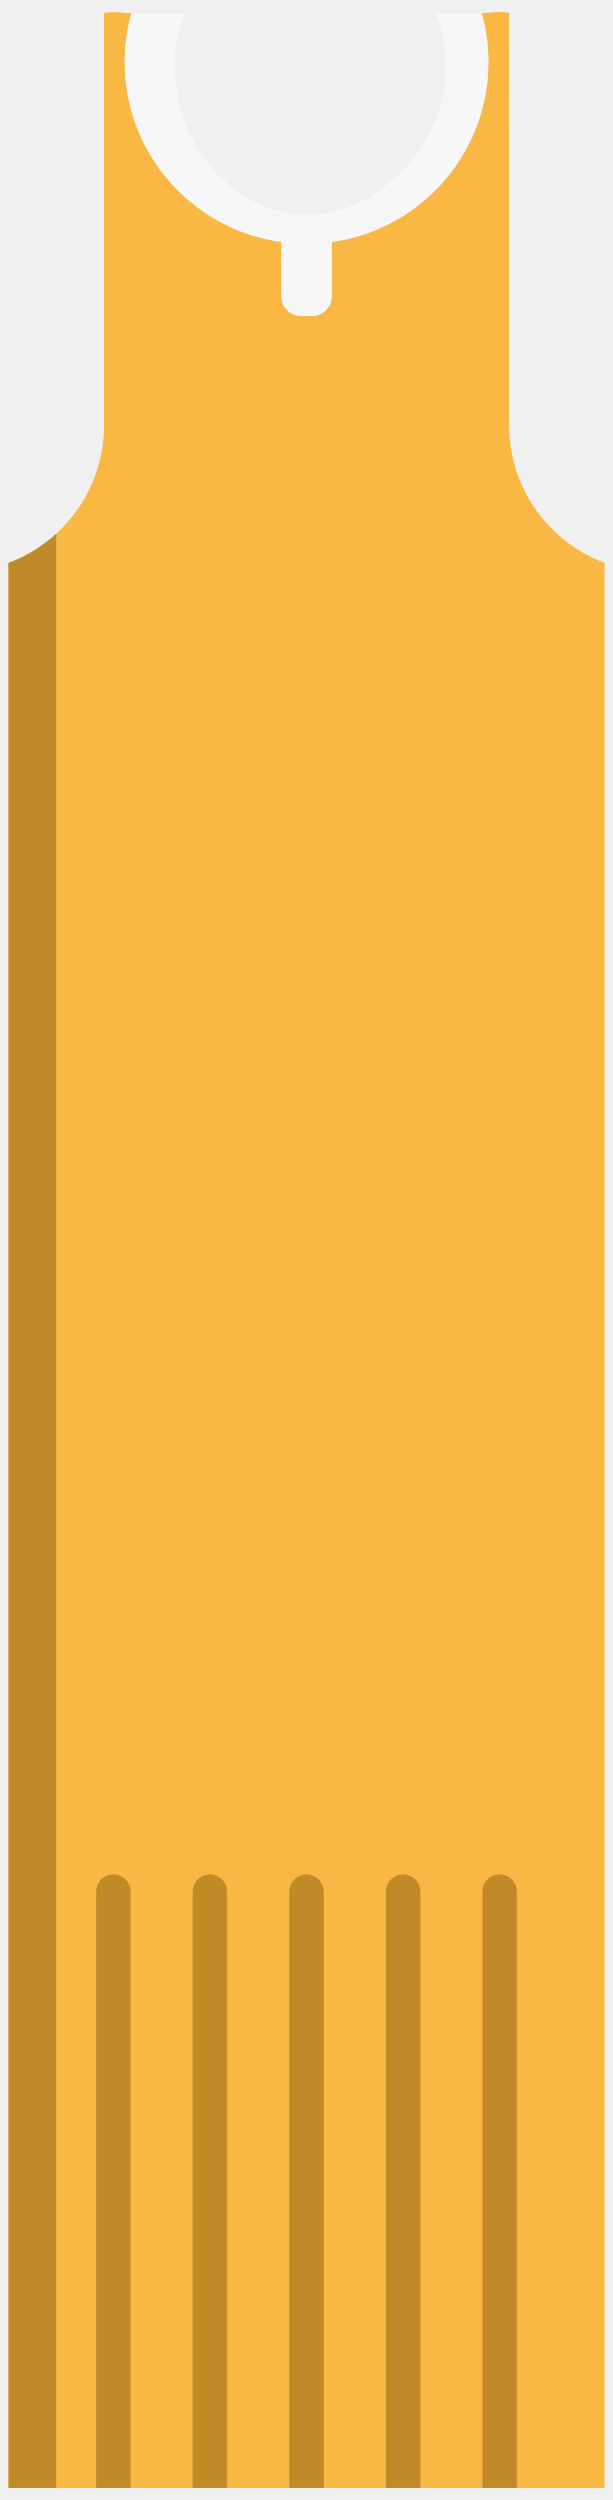
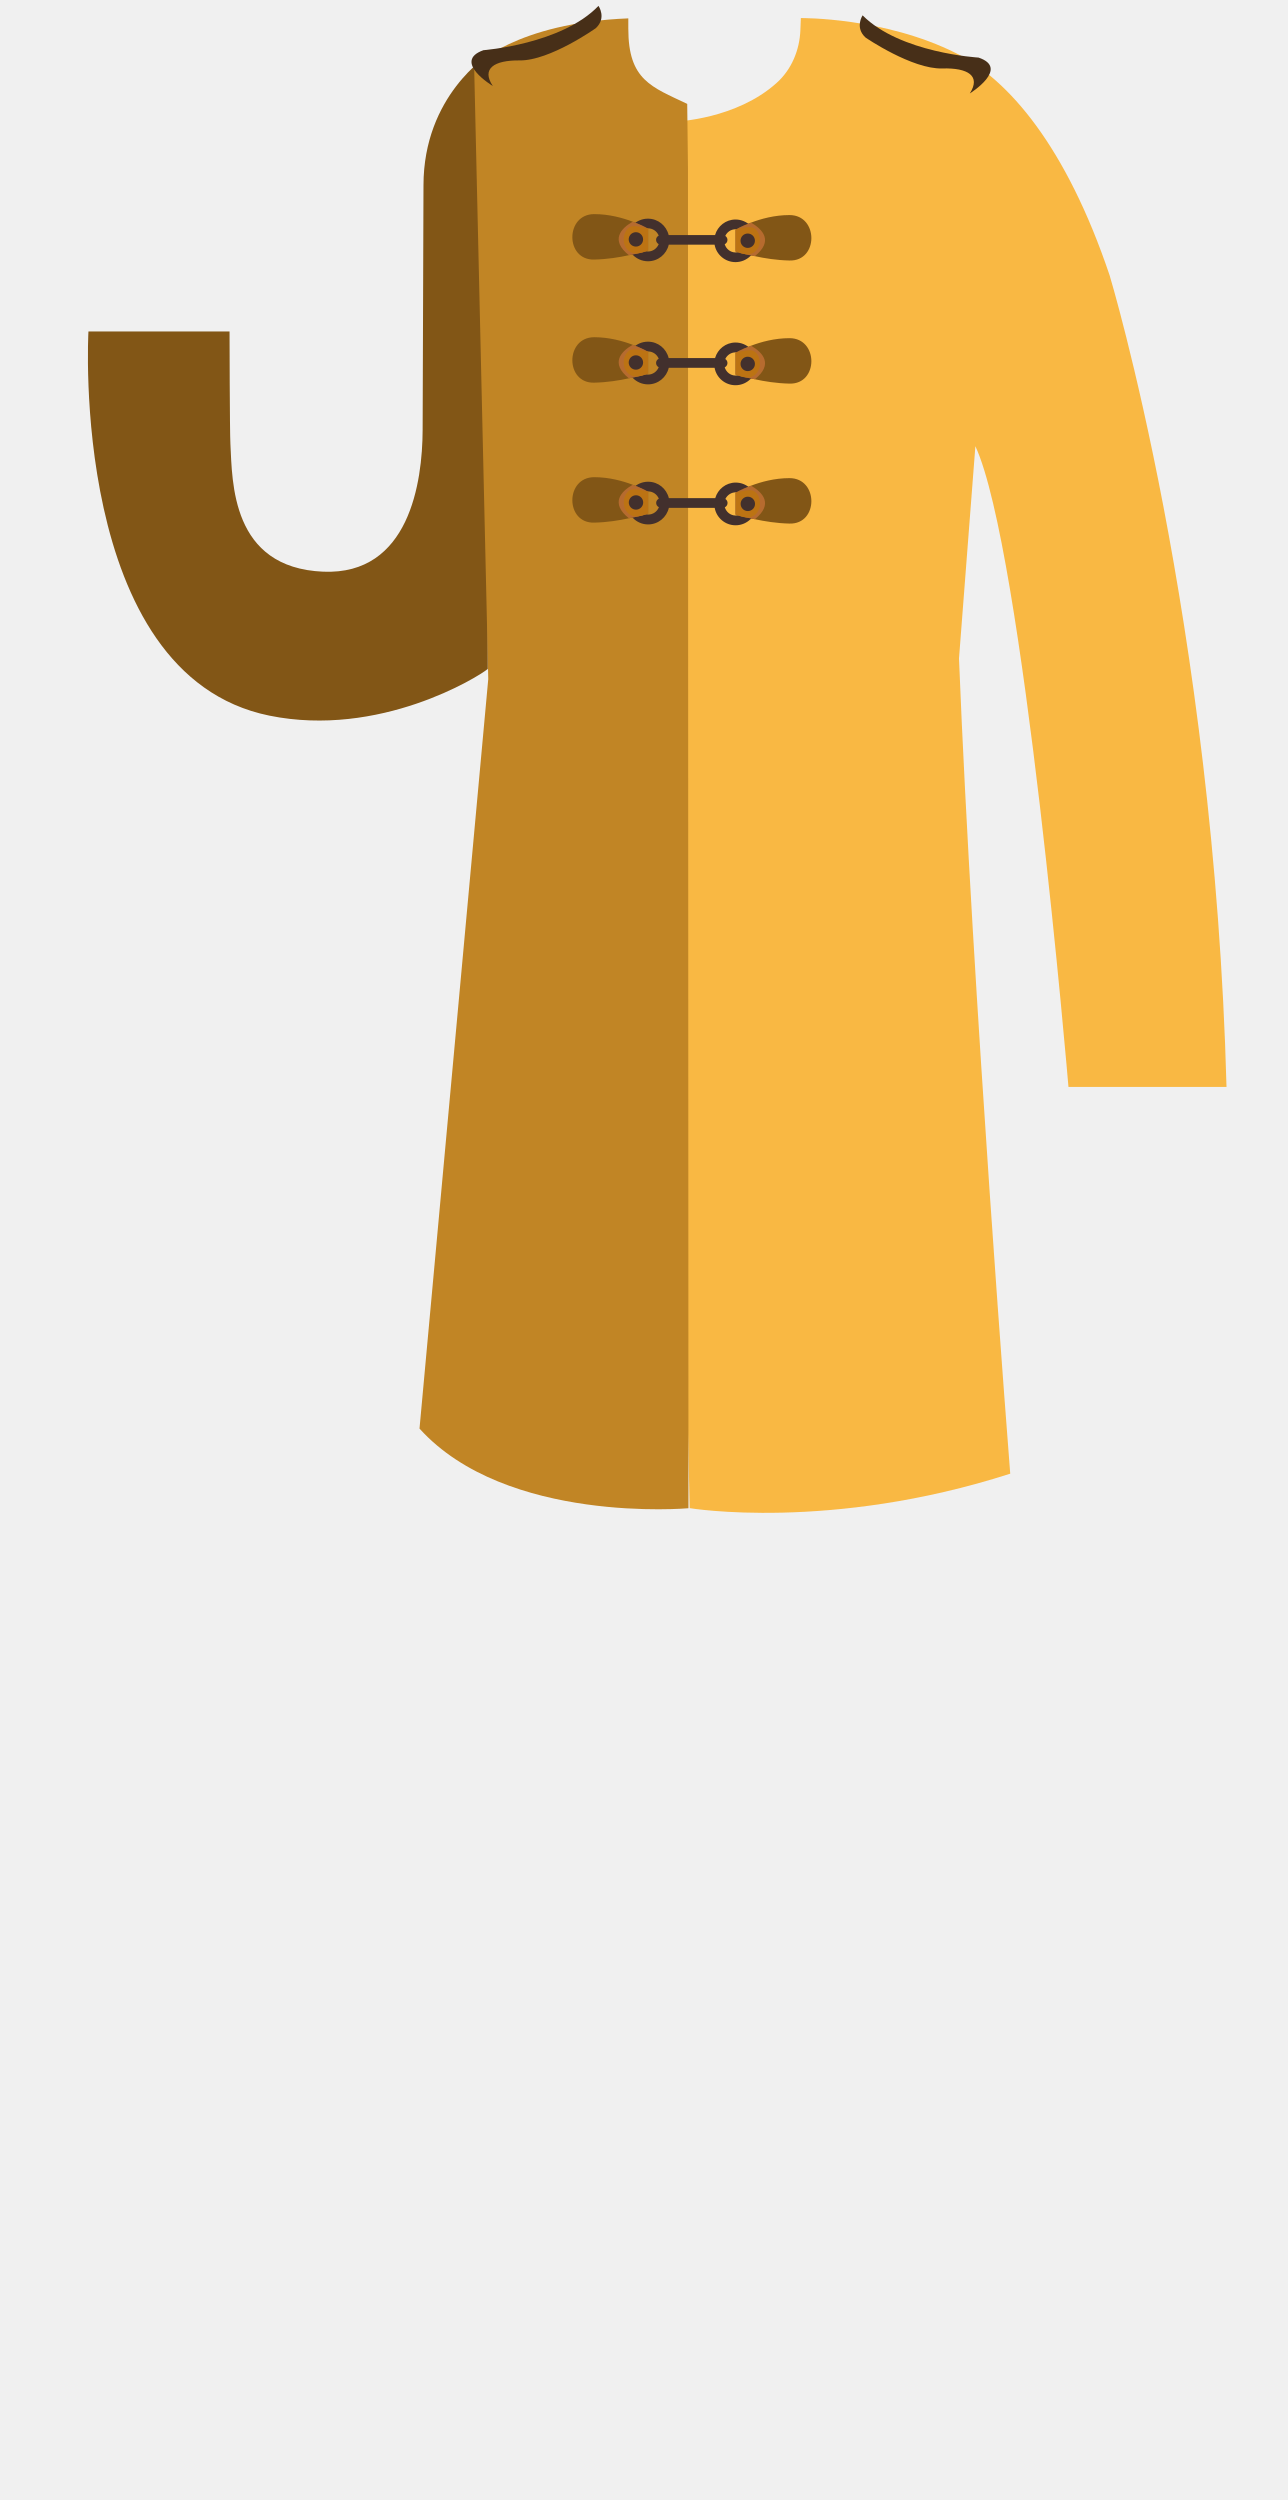
- <svg xmlns="http://www.w3.org/2000/svg" width="49" height="200" viewBox="0 0 49 200" fill="none">
-   <g clip-path="url(#clip0_301_2511)">
-     <path d="M48.37 45.025V199.035H0.68V45.035C2.11 44.505 3.4 43.705 4.5 42.695C6.85 40.545 8.32 37.455 8.32 34.025V1.045C9.03 0.875 9.76 1.055 10.52 1.045C10.17 2.285 9.98 3.605 9.98 4.965C9.98 12.315 15.43 18.375 22.51 19.355V23.715C22.51 24.575 23.22 25.275 24.07 25.275H24.95C25.82 25.275 26.52 24.565 26.52 23.715V19.355C33.61 18.385 39.07 12.315 39.07 4.965C39.07 3.605 38.89 2.285 38.53 1.035C39.29 1.045 40.02 0.865 40.73 1.035V34.015C40.73 39.065 43.9 43.355 48.37 45.025Z" fill="#F9B843" />
-     <path d="M39.07 4.965C39.07 12.315 33.61 18.375 26.54 19.355V23.715C26.54 24.575 25.83 25.275 24.97 25.275H24.08C23.22 25.275 22.52 24.565 22.52 23.715V19.355C15.43 18.385 9.98 12.315 9.98 4.965C9.98 3.605 10.16 2.285 10.52 1.035H14.88C14.88 1.035 13.71 3.215 14 5.645C14 11.465 18.71 17.175 24.53 17.175C30.34 17.175 35.65 11.455 35.65 5.645C35.65 3.985 35.55 2.425 34.86 1.035H38.52C38.89 2.285 39.07 3.605 39.07 4.965Z" fill="#F7F7F7" />
-     <path d="M10.45 151.335V199.035H7.69V151.335C7.69 150.575 8.31 149.955 9.07 149.955C9.83 149.955 10.45 150.575 10.45 151.335Z" fill="#C18A29" />
-     <path d="M18.17 151.335V199.035H15.41V151.335C15.41 150.575 16.03 149.955 16.79 149.955C17.56 149.955 18.17 150.575 18.17 151.335Z" fill="#C18A29" />
-     <path d="M25.9 151.335V199.035H23.14V151.335C23.14 150.575 23.76 149.955 24.52 149.955C25.28 149.955 25.9 150.575 25.9 151.335Z" fill="#C18A29" />
-     <path d="M33.63 151.335V199.035H30.87V151.335C30.87 150.575 31.49 149.955 32.25 149.955C33.01 149.955 33.63 150.575 33.63 151.335Z" fill="#C18A29" />
-     <path d="M41.35 151.335V199.035H38.59V151.335C38.59 150.575 39.21 149.955 39.97 149.955C40.74 149.955 41.35 150.575 41.35 151.335Z" fill="#C18A29" />
-     <path d="M4.5 42.695V199.035H0.68V45.035C2.11 44.505 3.4 43.705 4.5 42.695Z" fill="#C18A29" />
+ <svg xmlns="http://www.w3.org/2000/svg" width="136" height="264" viewBox="0 0 136 264" fill="none">
+   <g clip-path="url(#clip0_334_1541)">
+     <path d="M117.18 29.09C112.58 15.43 106.5 8.4 100.97 5.62C93.36 1.8 84.57 1.91 84.57 1.91L84.52 3.18C84.44 5.29 83.59 7.34 82.02 8.75C77.75 12.6 71.41 12.83 71.41 12.83L70.24 42.95L72.83 159.26C72.83 159.26 87.68 161.74 106.68 155.62C106.68 155.62 102.69 105 101.27 69.54L103 47.12C108.04 57.97 112.83 114.78 112.83 114.78H129.52C128.21 65.61 117.18 29.09 117.18 29.09Z" fill="#F9B843" />
+     <path d="M51.6 5.79C51.6 5.79 44.72 10.07 44.72 19.58L44.63 45.41C44.61 50.93 43.22 60.75 34.13 60.37C24.4 59.96 24.54 50.91 24.33 46.87C24.26 45.59 24.24 35 24.24 35H9.34C9.34 35 7.26 71.25 28.44 75.57C40.07 77.94 50.48 71.5 51.51 70.64L51.6 5.79Z" fill="#825616" />
+     <path d="M72.65 17.78L72.57 10.97C68.8 9.17 66.35 8.47 66.35 3.04V1.94C54.46 2.41 50.07 7.01 50.07 7.01L51.56 71.71L44.3 150.86C53.46 160.99 72.7 159.27 72.7 159.27L72.65 17.78Z" fill="#C18525" />
+     <path d="M77.69 50.96C76.66 50.96 75.8 51.66 75.53 52.6H70.63C70.39 51.61 69.51 50.87 68.44 50.87C67.2 50.87 66.19 51.88 66.19 53.12C66.19 54.36 67.2 55.38 68.44 55.38C69.51 55.38 70.4 54.63 70.63 53.63H75.47C75.66 54.68 76.58 55.47 77.68 55.47C78.92 55.47 79.93 54.46 79.93 53.22C79.94 51.97 78.93 50.96 77.69 50.96ZM68.44 54.34C67.76 54.34 67.21 53.79 67.21 53.11C67.21 52.44 67.76 51.89 68.44 51.89C68.95 51.89 69.39 52.21 69.57 52.66C69.4 52.75 69.29 52.91 69.29 53.11C69.29 53.31 69.41 53.48 69.58 53.56C69.4 54.02 68.96 54.34 68.44 54.34ZM77.69 54.44C77.14 54.44 76.69 54.07 76.54 53.57C76.71 53.49 76.83 53.32 76.83 53.11C76.83 52.93 76.73 52.78 76.6 52.69C76.8 52.28 77.21 51.99 77.7 51.99C78.38 51.99 78.93 52.54 78.93 53.22C78.91 53.89 78.36 54.44 77.69 54.44Z" fill="#42302D" />
+     <path d="M68.43 40.59C69.5 40.59 70.39 39.84 70.62 38.84H75.46C75.65 39.89 76.57 40.68 77.67 40.68C78.91 40.68 79.92 39.67 79.92 38.42C79.92 37.18 78.91 36.17 77.67 36.17C76.64 36.17 75.78 36.87 75.51 37.81H70.61C70.37 36.82 69.49 36.08 68.42 36.08C67.18 36.08 66.17 37.09 66.17 38.33C66.18 39.58 67.19 40.59 68.43 40.59ZM77.68 37.21C78.36 37.21 78.91 37.76 78.91 38.43C78.91 39.11 78.36 39.66 77.68 39.66C77.13 39.66 76.68 39.29 76.53 38.79C76.7 38.71 76.82 38.54 76.82 38.33C76.82 38.15 76.72 38 76.59 37.91C76.78 37.5 77.19 37.21 77.68 37.21ZM68.43 37.11C68.94 37.11 69.38 37.43 69.56 37.88C69.39 37.97 69.28 38.13 69.28 38.33C69.28 38.53 69.4 38.7 69.56 38.78C69.38 39.23 68.94 39.56 68.43 39.56C67.75 39.56 67.2 39.01 67.2 38.33C67.21 37.66 67.76 37.11 68.43 37.11Z" fill="#42302D" />
+     <path d="M68.43 27.59C69.5 27.59 70.39 26.84 70.62 25.84H75.46C75.65 26.89 76.57 27.68 77.67 27.68C78.91 27.68 79.92 26.67 79.92 25.43C79.92 24.19 78.91 23.18 77.67 23.18C76.64 23.18 75.78 23.88 75.51 24.82H70.61C70.37 23.83 69.49 23.09 68.42 23.09C67.18 23.09 66.17 24.1 66.17 25.34C66.18 26.58 67.19 27.59 68.43 27.59ZM77.68 24.21C78.36 24.21 78.91 24.76 78.91 25.43C78.91 26.11 78.36 26.66 77.68 26.66C77.13 26.66 76.68 26.29 76.53 25.79C76.7 25.71 76.82 25.54 76.82 25.33C76.82 25.15 76.72 25 76.59 24.91C76.78 24.5 77.19 24.21 77.68 24.21ZM68.43 24.11C68.94 24.11 69.38 24.43 69.56 24.88C69.39 24.97 69.28 25.13 69.28 25.33C69.28 25.53 69.4 25.7 69.56 25.78C69.38 26.23 68.94 26.56 68.43 26.56C67.75 26.56 67.2 26.01 67.2 25.33C67.21 24.66 67.76 24.11 68.43 24.11Z" fill="#42302D" />
+     <path d="M68.44 51.93V54.24C68.44 54.24 67.64 54.52 66.41 54.73C65.42 54.95 64.13 55.16 62.75 55.19C59.67 55.28 59.67 50.39 62.75 50.39C64.32 50.39 65.77 50.79 66.81 51.19C67.83 51.56 68.44 51.93 68.44 51.93Z" fill="#825616" />
+     <path d="M68.441 51.93V54.24C68.441 54.24 67.641 54.52 66.41 54.73C64.41 53.13 65.581 51.9 66.811 51.19C67.831 51.56 68.441 51.93 68.441 51.93Z" fill="#B66B2F" />
+     <path d="M68.44 51.92C68.44 51.92 67.47 51.62 66.83 51.67C65.73 51.76 65.39 54.02 66.83 54.49C67.44 54.69 68.44 54.22 68.44 54.22V51.92Z" fill="#BC7313" />
+     <path d="M77.681 52.03V54.34C77.681 54.34 78.481 54.62 79.711 54.83C80.701 55.04 81.991 55.26 83.371 55.29C86.451 55.38 86.451 50.49 83.371 50.49C81.801 50.49 80.351 50.89 79.311 51.29C78.301 51.66 77.681 52.03 77.681 52.03Z" fill="#825616" />
+     <path d="M77.681 52.03V54.34C77.681 54.34 78.481 54.62 79.711 54.83C81.711 53.23 80.541 52 79.311 51.29C78.301 51.66 77.681 52.03 77.681 52.03Z" fill="#B66B2F" />
+     <path d="M77.69 52.02C77.69 52.02 78.66 51.72 79.3 51.77C80.4 51.86 80.74 54.12 79.3 54.6C78.69 54.8 77.69 54.33 77.69 54.33V52.02Z" fill="#BC7313" />
+     <path d="M67.92 53.06C67.92 53.48 67.58 53.82 67.16 53.82C66.74 53.82 66.4 53.48 66.4 53.06C66.4 52.64 66.74 52.3 67.16 52.3C67.58 52.3 67.92 52.64 67.92 53.06Z" fill="#42302D" />
+     <path d="M79.731 53.21C79.731 53.63 79.391 53.97 78.971 53.97C78.55 53.97 78.21 53.63 78.21 53.21C78.21 52.79 78.55 52.45 78.971 52.45C79.391 52.45 79.731 52.79 79.731 53.21Z" fill="#42302D" />
+     <path d="M68.44 37.15V39.46C68.44 39.46 67.64 39.74 66.41 39.95C65.42 40.17 64.13 40.38 62.75 40.41C59.67 40.5 59.67 35.61 62.75 35.61C64.32 35.61 65.77 36.01 66.81 36.41C67.82 36.78 68.44 37.15 68.44 37.15Z" fill="#825616" />
+     <path d="M68.441 37.15V39.46C68.441 39.46 67.641 39.74 66.41 39.95C64.41 38.35 65.581 37.12 66.811 36.41C67.82 36.78 68.441 37.15 68.441 37.15Z" fill="#B66B2F" />
+     <path d="M68.43 37.14C68.43 37.14 67.46 36.84 66.82 36.89C65.721 36.98 65.38 39.24 66.82 39.71C67.43 39.91 68.43 39.44 68.43 39.44V37.14Z" fill="#BC7313" />
+     <path d="M77.681 37.25V39.56C77.681 39.56 78.481 39.84 79.711 40.05C80.701 40.27 81.991 40.48 83.371 40.51C86.451 40.6 86.451 35.71 83.371 35.71C81.801 35.71 80.351 36.11 79.311 36.51C78.291 36.88 77.681 37.25 77.681 37.25Z" fill="#825616" />
+     <path d="M77.681 37.25V39.56C77.681 39.56 78.481 39.84 79.711 40.05C81.711 38.45 80.541 37.22 79.311 36.51C78.291 36.88 77.681 37.25 77.681 37.25Z" fill="#B66B2F" />
+     <path d="M77.681 37.24C77.681 37.24 78.651 36.94 79.291 36.99C80.391 37.08 80.731 39.34 79.291 39.82C78.681 40.02 77.681 39.55 77.681 39.55V37.24Z" fill="#BC7313" />
+     <path d="M67.911 38.28C67.911 38.7 67.571 39.04 67.151 39.04C66.731 39.04 66.391 38.7 66.391 38.28C66.391 37.86 66.731 37.52 67.151 37.52C67.571 37.52 67.911 37.86 67.911 38.28Z" fill="#42302D" />
+     <path d="M79.72 38.43C79.72 38.85 79.38 39.19 78.96 39.19C78.54 39.19 78.2 38.85 78.2 38.43C78.2 38.01 78.54 37.67 78.96 37.67C79.38 37.67 79.72 38.01 79.72 38.43Z" fill="#42302D" />
+     <path d="M68.44 24.15V26.46C68.44 26.46 67.64 26.74 66.41 26.95C65.42 27.17 64.13 27.38 62.75 27.41C59.67 27.5 59.67 22.61 62.75 22.61C64.32 22.61 65.77 23.01 66.81 23.41C67.82 23.78 68.44 24.15 68.44 24.15Z" fill="#825616" />
+     <path d="M68.441 24.15V26.46C68.441 26.46 67.641 26.74 66.41 26.95C64.41 25.35 65.581 24.12 66.811 23.41C67.82 23.78 68.441 24.15 68.441 24.15Z" fill="#B66B2F" />
+     <path d="M68.43 24.14C68.43 24.14 67.46 23.84 66.82 23.89C65.721 23.98 65.38 26.24 66.82 26.72C67.43 26.92 68.43 26.45 68.43 26.45V24.14Z" fill="#BC7313" />
+     <path d="M77.681 24.25V26.56C77.681 26.56 78.481 26.84 79.711 27.05C80.701 27.27 81.991 27.48 83.371 27.51C86.451 27.6 86.451 22.71 83.371 22.71C81.801 22.71 80.351 23.11 79.311 23.51C78.291 23.88 77.681 24.25 77.681 24.25Z" fill="#825616" />
+     <path d="M77.681 24.25V26.56C77.681 26.56 78.481 26.84 79.711 27.05C81.711 25.45 80.541 24.22 79.311 23.51C78.291 23.88 77.681 24.25 77.681 24.25Z" fill="#B66B2F" />
+     <path d="M77.681 24.24C77.681 24.24 78.651 23.94 79.291 23.99C80.391 24.08 80.731 26.34 79.291 26.81C78.681 27.01 77.681 26.54 77.681 26.54V24.24Z" fill="#BC7313" />
+     <path d="M67.911 25.28C67.911 25.7 67.571 26.04 67.151 26.04C66.731 26.04 66.391 25.7 66.391 25.28C66.391 24.86 66.731 24.52 67.151 24.52C67.571 24.52 67.911 24.86 67.911 25.28Z" fill="#42302D" />
+     <path d="M79.72 25.42C79.72 25.84 79.38 26.18 78.96 26.18C78.54 26.18 78.2 25.84 78.2 25.42C78.2 25 78.54 24.66 78.96 24.66C79.38 24.66 79.72 25 79.72 25.42Z" fill="#42302D" />
+     <path d="M102.41 9.87C102.41 9.87 106.69 7.2 103.33 6.08C103.33 6.08 95.06 5.61 91.09 1.62C91.09 1.62 90.23 2.92 91.42 3.98C91.42 3.98 96.33 7.33 99.51 7.23C102.23 7.15 103.6 8.02 102.41 9.87Z" fill="#472F18" />
+     <path d="M52.04 9.08C52.04 9.08 47.72 6.49 51.05 5.3C51.05 5.3 59.31 4.68 63.2 0.62C63.2 0.62 64.09 1.9 62.91 2.98C62.91 2.98 58.06 6.42 54.88 6.38C52.17 6.35 50.81 7.25 52.04 9.08Z" fill="#472F18" />
  </g>
  <defs>
-     <clipPath id="clip0_301_2511">
-       <rect width="47.69" height="198.07" fill="white" transform="translate(0.680176 0.964966)" />
+     <clipPath id="clip0_334_1541">
+       <rect width="136" height="263" fill="white" transform="translate(0 0.5)" />
    </clipPath>
  </defs>
</svg>
